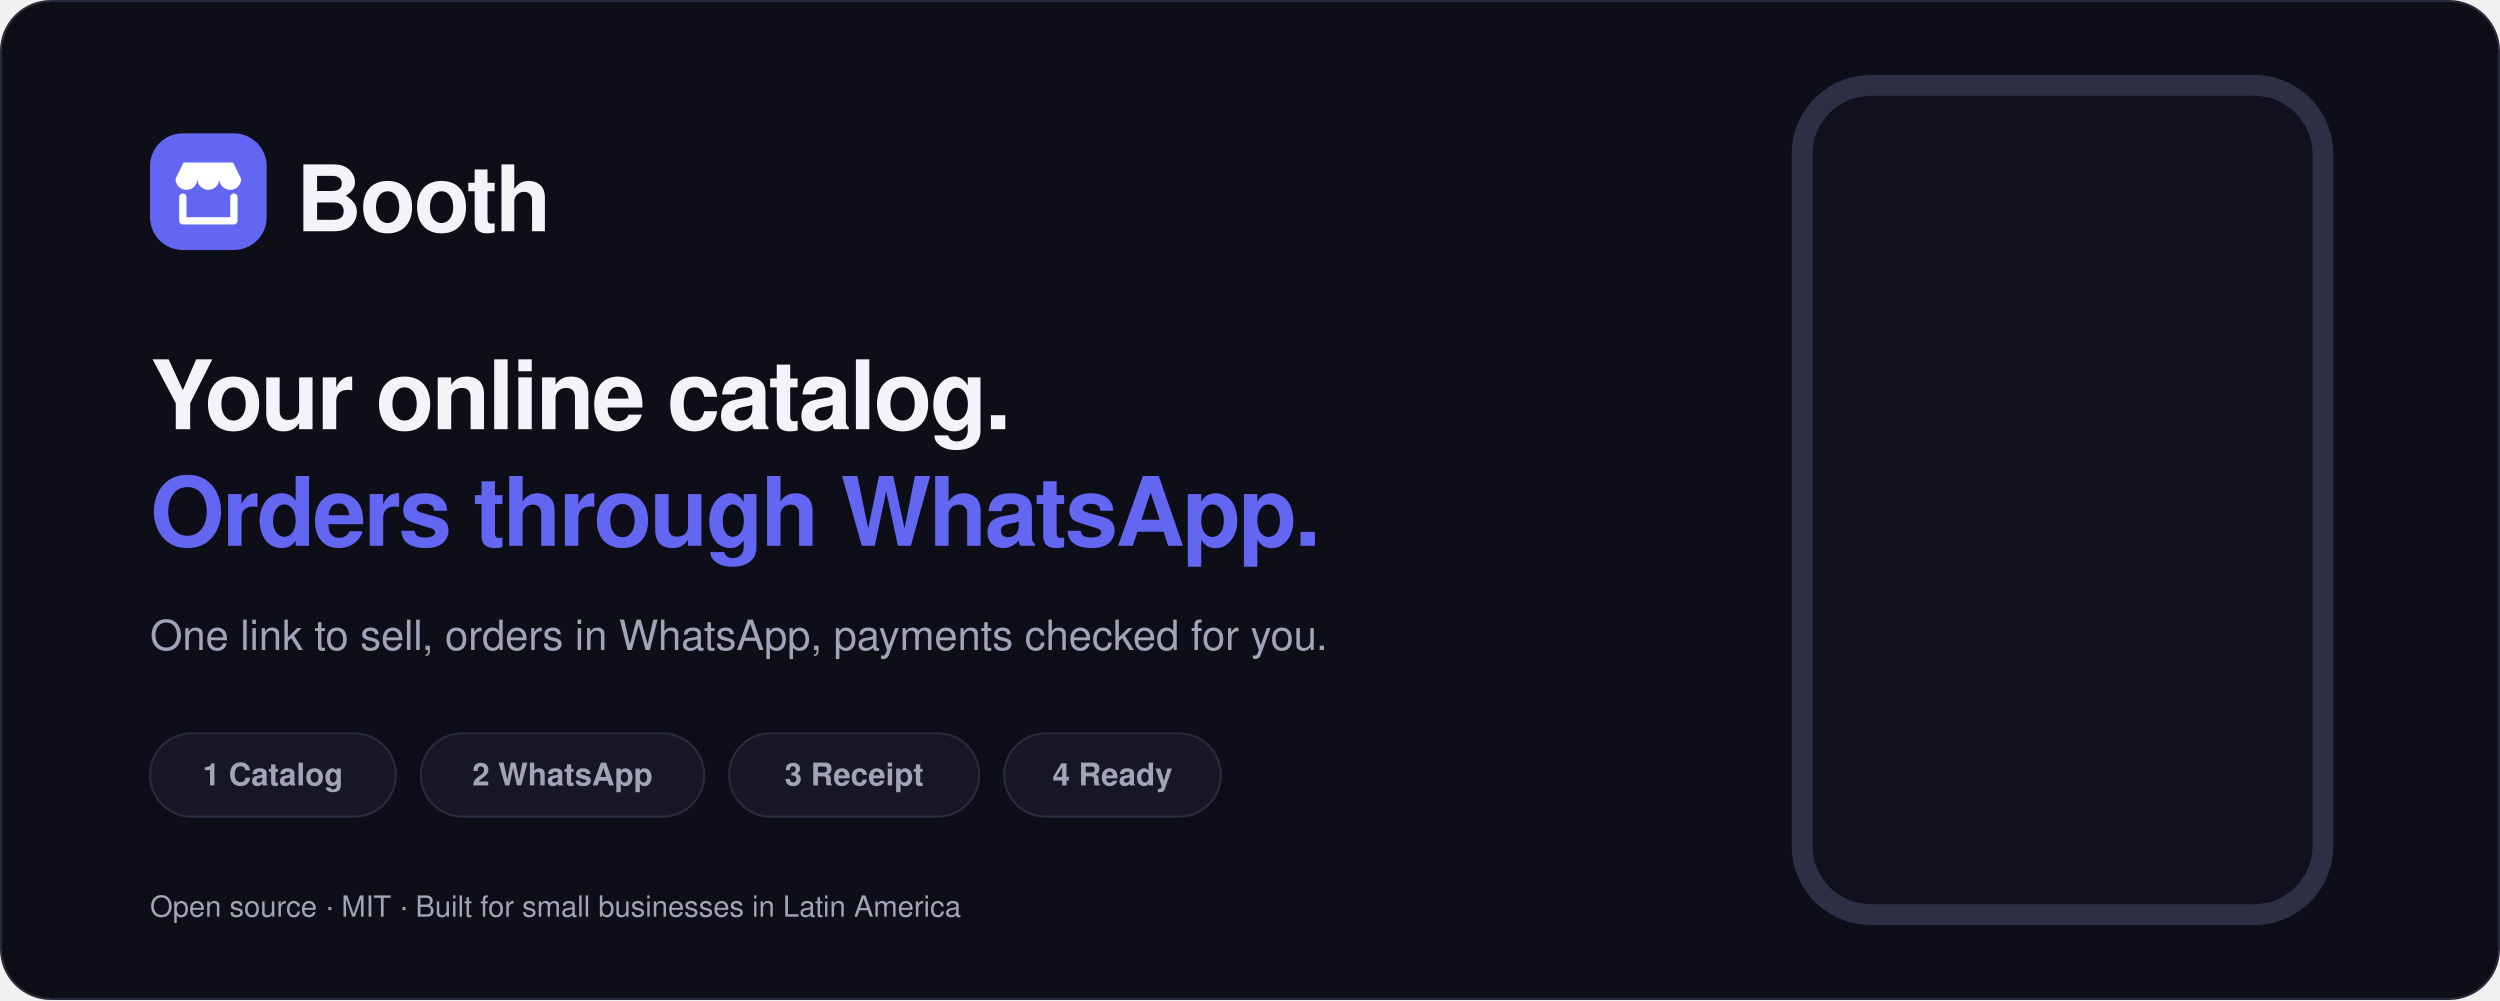
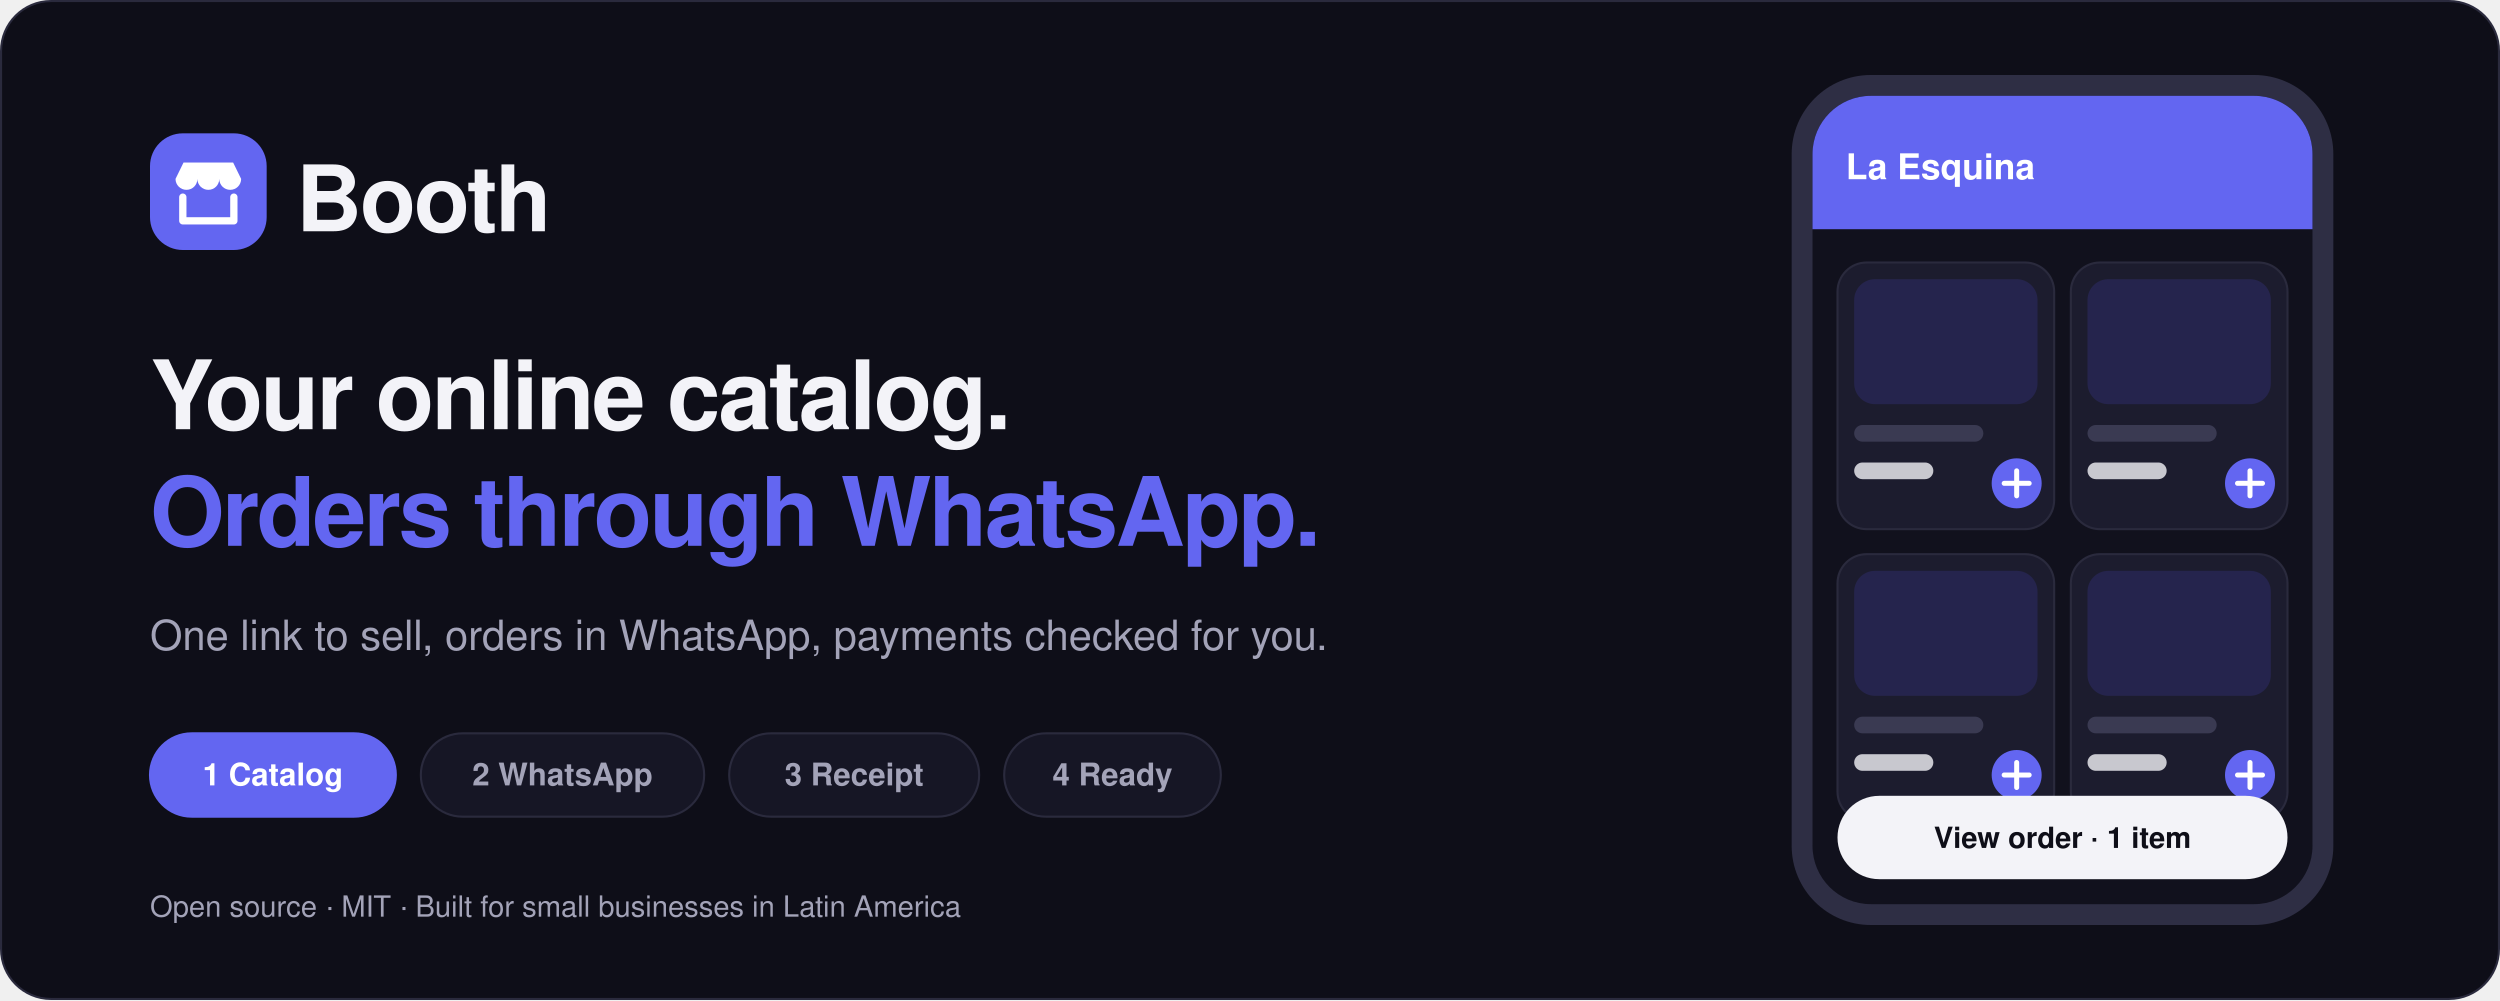
<svg xmlns="http://www.w3.org/2000/svg" viewBox="0 0 1200 480" width="1200" height="480" role="img" aria-label="Booth: your online catalog, orders through WhatsApp">
  <style>
  text{font-family:'Segoe UI',-apple-system,BlinkMacSystemFont,Helvetica,Arial,sans-serif}
  .scene{opacity:0;animation:12s linear infinite}
+   /* Static fallback (viewers that do not run SVG animations): the first step. */
+   .s1{opacity:1}.pill.p1 rect{fill:#6366F1;stroke:#6366F1}.pill.p1 text{fill:#FFFFFF}
+   .d2,.d3{fill:#3A3A52}
  .s1{animation-name:s1}.s2{animation-name:s2}.s3{animation-name:s3}.s4{animation-name:s4}
  @keyframes s1{0%{opacity:0}2%,23%{opacity:1}25%,100%{opacity:0}}@keyframes s2{0%,25%{opacity:0}27%,48%{opacity:1}50%,100%{opacity:0}}@keyframes s3{0%,50%{opacity:0}52%,73%{opacity:1}75%,100%{opacity:0}}@keyframes s4{0%,75%{opacity:0}77%,98%{opacity:1}100%{opacity:0}}
  .pill rect{fill:#161625;stroke:#2A2A3D;animation:12s linear infinite}
  .pill text{fill:#A3A3B8;animation:12s linear infinite}
  .p1 rect{animation-name:r1}.p2 rect{animation-name:r2}.p3 rect{animation-name:r3}.p4 rect{animation-name:r4}
  .p1 text{animation-name:t1}.p2 text{animation-name:t2}.p3 text{animation-name:t3}.p4 text{animation-name:t4}
  @keyframes r1{0%,24%{fill:#6366F1;stroke:#6366F1}25%,99%{fill:#161625;stroke:#2A2A3D}100%{fill:#6366F1;stroke:#6366F1}}@keyframes t1{0%,24%{fill:#FFFFFF}25%,99%{fill:#A3A3B8}100%{fill:#FFFFFF}}@keyframes r2{0%,25%{fill:#161625;stroke:#2A2A3D}26%,49%{fill:#6366F1;stroke:#6366F1}50%,100%{fill:#161625;stroke:#2A2A3D}}@keyframes t2{0%,25%{fill:#A3A3B8}26%,49%{fill:#FFFFFF}50%,100%{fill:#A3A3B8}}@keyframes r3{0%,50%{fill:#161625;stroke:#2A2A3D}51%,74%{fill:#6366F1;stroke:#6366F1}75%,100%{fill:#161625;stroke:#2A2A3D}}@keyframes t3{0%,50%{fill:#A3A3B8}51%,74%{fill:#FFFFFF}75%,100%{fill:#A3A3B8}}@keyframes r4{0%,75%{fill:#161625;stroke:#2A2A3D}76%,99%{fill:#6366F1;stroke:#6366F1}100%,100%{fill:#161625;stroke:#2A2A3D}}@keyframes t4{0%,75%{fill:#A3A3B8}76%,99%{fill:#FFFFFF}100%,100%{fill:#A3A3B8}}
  .tap{transform-box:fill-box;transform-origin:center;animation:tap 12s ease-out infinite}
  @keyframes tap{0%,8%{transform:scale(1)}10%{transform:scale(.8)}13%,100%{transform:scale(1)}}
  .cart{animation:cart 12s ease-out infinite}
  @keyframes cart{0%,10%{transform:translateY(70px)}14%,100%{transform:translateY(0)}}
  .bubble{transform-box:fill-box;transform-origin:right bottom;animation:bubble 12s ease-out infinite}
  @keyframes bubble{0%,26%{transform:scale(.7);opacity:0}30%,100%{transform:scale(1);opacity:1}}
  .ticks{animation:ticks 12s linear infinite}
  @keyframes ticks{0%,35%{opacity:0}37%,100%{opacity:1}}
  .check{stroke-dasharray:48;animation:check 12s ease-out infinite}
  @keyframes check{0%,57%{stroke-dashoffset:48}62%,100%{stroke-dashoffset:0}}
  .verdict{animation:verdict 12s linear infinite}
  @keyframes verdict{0%,61%{opacity:0}64%,100%{opacity:1}}
  .progress{transform-box:fill-box;transform-origin:top;animation:progress 12s ease-in-out infinite}
  @keyframes progress{0%,79%{transform:scaleY(0)}90%,100%{transform:scaleY(1)}}
  .d2{animation:d2 12s linear infinite}@keyframes d2{0%,83%{fill:#3A3A52}84%,100%{fill:#6366F1}}
  .d3{animation:d3 12s linear infinite}@keyframes d3{0%,89%{fill:#3A3A52}90%,100%{fill:#34C38F}}
  .ready{transform-box:fill-box;transform-origin:center;animation:ready 12s ease-out infinite}
  @keyframes ready{0%,89%{transform:scale(.6);opacity:0}93%,100%{transform:scale(1);opacity:1}}
  @media (prefers-reduced-motion:reduce){
    *{animation:none!important}
    .s1{opacity:1}.p1 rect{fill:#6366F1;stroke:#6366F1}.p1 text{fill:#FFFFFF}
  }
</style>
  <defs>
    <clipPath id="screen">
      <rect x="870" y="46" width="240" height="388" rx="28" />
    </clipPath>
  </defs>
  <rect x=".5" y=".5" width="1199" height="479" rx="24" fill="#0E0E18" stroke="#2A2A3D" />
  <g transform="translate(72 64) scale(1.75)">
    <rect width="32" height="32" rx="9" fill="#6366F1" />
    <path d="M7 12.5 9.2 8h13.6L25 12.5c0 1.66-1.34 3-3 3s-3-1.34-3-3c0 1.66-1.34 3-3 3s-3-1.34-3-3c0 1.66-1.34 3-3 3s-3-1.34-3-3Z" fill="#fff" />
    <path d="M9 17.5V24h14v-6.5" fill="none" stroke="#fff" stroke-width="2" stroke-linecap="round" stroke-linejoin="round" />
  </g>
  <text x="142" y="111" font-size="44" font-weight="800" fill="#F3F3F8" letter-spacing="-1">Booth</text>
  <text x="72" y="206" font-size="46" font-weight="800" fill="#F3F3F8" letter-spacing="-1.2">Your online catalog.</text>
  <text x="72" y="262" font-size="46" font-weight="800" fill="#6366F1" letter-spacing="-1.2">Orders through WhatsApp.</text>
  <text x="72" y="312" font-size="20" fill="#A3A3B8">One link to sell, orders in WhatsApp, payments checked for you.</text>
  <g class="pill p1">
    <rect x="72" y="352" width="118" height="40" rx="20" />
    <text x="131" y="377" text-anchor="middle" font-size="15" font-weight="700">1  Catalog</text>
  </g>
  <g class="pill p2">
    <rect x="202" y="352" width="136" height="40" rx="20" />
    <text x="270" y="377" text-anchor="middle" font-size="15" font-weight="700">2  WhatsApp</text>
  </g>
  <g class="pill p3">
    <rect x="350" y="352" width="120" height="40" rx="20" />
    <text x="410" y="377" text-anchor="middle" font-size="15" font-weight="700">3  Receipt</text>
  </g>
  <g class="pill p4">
    <rect x="482" y="352" width="104" height="40" rx="20" />
    <text x="534" y="377" text-anchor="middle" font-size="15" font-weight="700">4  Ready</text>
  </g>
  <text x="72" y="440" font-size="14" fill="#A3A3B8">Open source · MIT · Built for small businesses in Latin America</text>
  <rect x="860" y="36" width="260" height="408" rx="38" fill="#2E2E44" />
  <rect x="870" y="46" width="240" height="388" rx="28" fill="#11111D" />
  <g clip-path="url(#screen)">
    <g class="scene s1">
      <rect x="870" y="46" width="240" height="64" fill="#6366F1" />
      <text x="886" y="86" font-size="17" font-weight="800" fill="#fff">La Esquina</text>
      <rect x="882" y="126" width="104" height="128" rx="14" fill="#1C1C2E" stroke="#2A2A3D" />
      <rect x="890" y="134" width="88" height="60" rx="10" fill="#25244D" />
      <rect x="890" y="204" width="62" height="8" rx="4" fill="#3A3A52" />
      <rect x="890" y="222" width="38" height="8" rx="4" fill="#F3F3F8" opacity=".8" />
      <g class="tap">
        <circle cx="968" cy="232" r="12" fill="#6366F1" />
        <path d="M968 226v12M962 232h12" stroke="#fff" stroke-width="2.4" stroke-linecap="round" />
      </g>
      <rect x="994" y="126" width="104" height="128" rx="14" fill="#1C1C2E" stroke="#2A2A3D" />
      <rect x="1002" y="134" width="88" height="60" rx="10" fill="#25244D" />
      <rect x="1002" y="204" width="62" height="8" rx="4" fill="#3A3A52" />
      <rect x="1002" y="222" width="38" height="8" rx="4" fill="#F3F3F8" opacity=".8" />
      <g class="">
        <circle cx="1080" cy="232" r="12" fill="#6366F1" />
        <path d="M1080 226v12M1074 232h12" stroke="#fff" stroke-width="2.4" stroke-linecap="round" />
      </g>
      <rect x="882" y="266" width="104" height="128" rx="14" fill="#1C1C2E" stroke="#2A2A3D" />
      <rect x="890" y="274" width="88" height="60" rx="10" fill="#25244D" />
      <rect x="890" y="344" width="62" height="8" rx="4" fill="#3A3A52" />
      <rect x="890" y="362" width="38" height="8" rx="4" fill="#F3F3F8" opacity=".8" />
      <g class="">
        <circle cx="968" cy="372" r="12" fill="#6366F1" />
        <path d="M968 366v12M962 372h12" stroke="#fff" stroke-width="2.4" stroke-linecap="round" />
      </g>
      <rect x="994" y="266" width="104" height="128" rx="14" fill="#1C1C2E" stroke="#2A2A3D" />
      <rect x="1002" y="274" width="88" height="60" rx="10" fill="#25244D" />
      <rect x="1002" y="344" width="62" height="8" rx="4" fill="#3A3A52" />
      <rect x="1002" y="362" width="38" height="8" rx="4" fill="#F3F3F8" opacity=".8" />
      <g class="">
        <circle cx="1080" cy="372" r="12" fill="#6366F1" />
        <path d="M1080 366v12M1074 372h12" stroke="#fff" stroke-width="2.4" stroke-linecap="round" />
      </g>
      <g class="cart">
        <rect x="882" y="382" width="216" height="40" rx="20" fill="#F3F3F8" />
        <text x="990" y="407" text-anchor="middle" font-size="14" font-weight="700" fill="#0E0E18">View order · 1 item</text>
      </g>
    </g>
    <g class="scene s2">
      <rect x="870" y="46" width="240" height="60" fill="#115E59" />
      <circle cx="900" cy="78" r="13" fill="#fff" opacity=".3" />
      <text x="922" y="83" font-size="15" font-weight="700" fill="#fff">La Esquina</text>
      <g class="bubble">
        <rect x="906" y="130" width="190" height="164" rx="14" fill="#173D2E" />
        <text x="920" y="158" font-size="13" font-weight="800" fill="#F3F3F8">New order #K7Q2MX</text>
        <text x="920" y="186" font-size="13" fill="#F3F3F8">2× Croissant</text>
        <text x="920" y="208" font-size="13" fill="#F3F3F8">1× Coffee</text>
        <text x="920" y="230" font-size="13" fill="#F3F3F8">Pickup · 4:30 pm</text>
        <text x="920" y="260" font-size="14" font-weight="800" fill="#F3F3F8">Total ₡7 500</text>
        <text class="ticks" x="1082" y="284" text-anchor="end" font-size="12" font-weight="700" fill="#60A5FA">✓✓</text>
      </g>
      <rect x="882" y="382" width="216" height="40" rx="20" fill="#1C1C2E" stroke="#2A2A3D" />
    </g>
    <g class="scene s3">
      <text x="886" y="88" font-size="16" font-weight="800" fill="#F3F3F8">Payment receipt</text>
      <rect x="900" y="110" width="180" height="200" rx="14" fill="#1C1C2E" stroke="#2A2A3D" />
      <rect x="920" y="134" width="80" height="8" rx="4" fill="#3A3A52" />
      <text x="990" y="196" text-anchor="middle" font-size="30" font-weight="800" fill="#F3F3F8">₡7 500</text>
      <rect x="920" y="222" width="140" height="8" rx="4" fill="#2A2A3D" />
      <rect x="920" y="242" width="110" height="8" rx="4" fill="#2A2A3D" />
      <rect x="920" y="262" width="124" height="8" rx="4" fill="#2A2A3D" />
      <circle cx="990" cy="346" r="28" fill="#34C38F" />
      <path class="check" d="M977 346l9 9 17-18" fill="none" stroke="#fff" stroke-width="4.5" stroke-linecap="round" stroke-linejoin="round" />
      <text class="verdict" x="990" y="402" text-anchor="middle" font-size="15" font-weight="800" fill="#34C38F">Looks right</text>
    </g>
    <g class="scene s4">
      <text x="886" y="88" font-size="16" font-weight="800" fill="#F3F3F8">Order #K7Q2MX</text>
      <rect x="904" y="146" width="4" height="140" rx="2" fill="#2A2A3D" />
      <rect class="progress" x="904" y="146" width="4" height="140" rx="2" fill="#6366F1" />
      <circle cx="906" cy="146" r="11" fill="#6366F1" />
      <circle class="d2" cx="906" cy="216" r="11" />
      <circle class="d3" cx="906" cy="286" r="11" />
      <text x="932" y="151" font-size="15" font-weight="700" fill="#F3F3F8">Received</text>
      <text x="932" y="221" font-size="15" font-weight="700" fill="#F3F3F8">Preparing</text>
      <text x="932" y="291" font-size="15" font-weight="700" fill="#F3F3F8">Ready</text>
      <g class="ready">
        <rect x="910" y="346" width="160" height="40" rx="20" fill="#123526" />
        <text x="990" y="371" text-anchor="middle" font-size="14" font-weight="800" fill="#34C38F">Ready for pickup</text>
      </g>
    </g>
  </g>
</svg>
